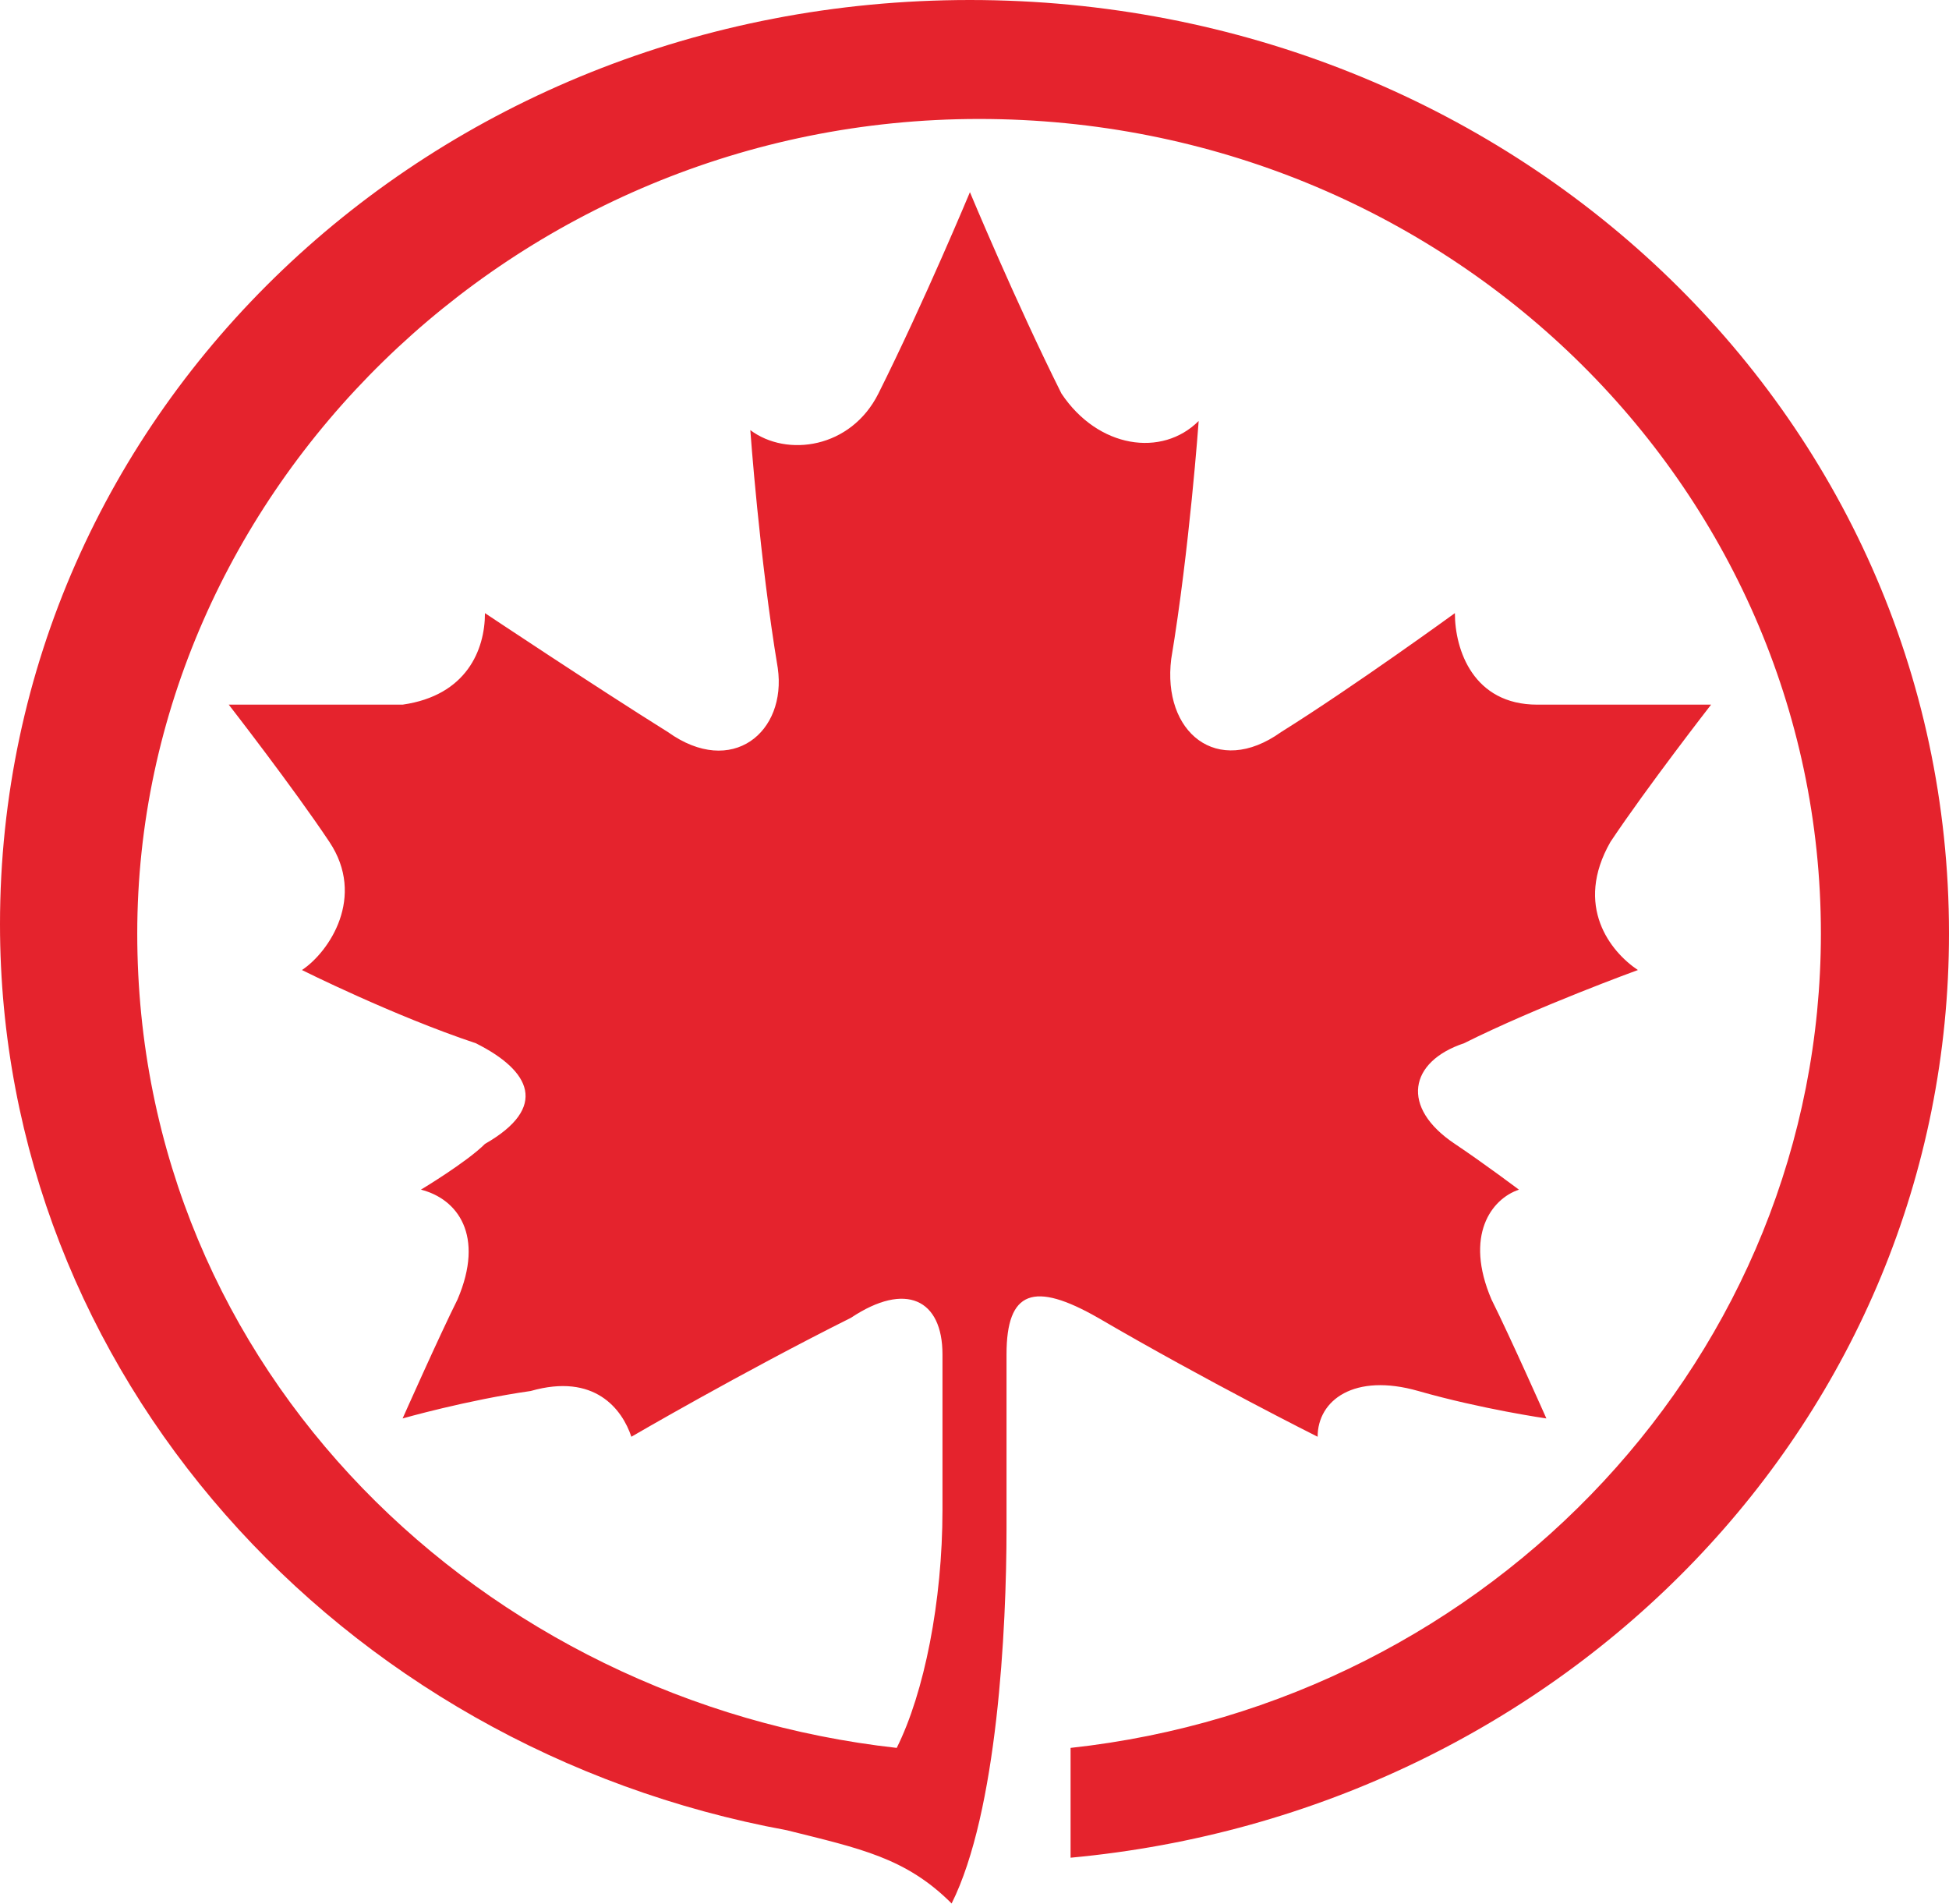
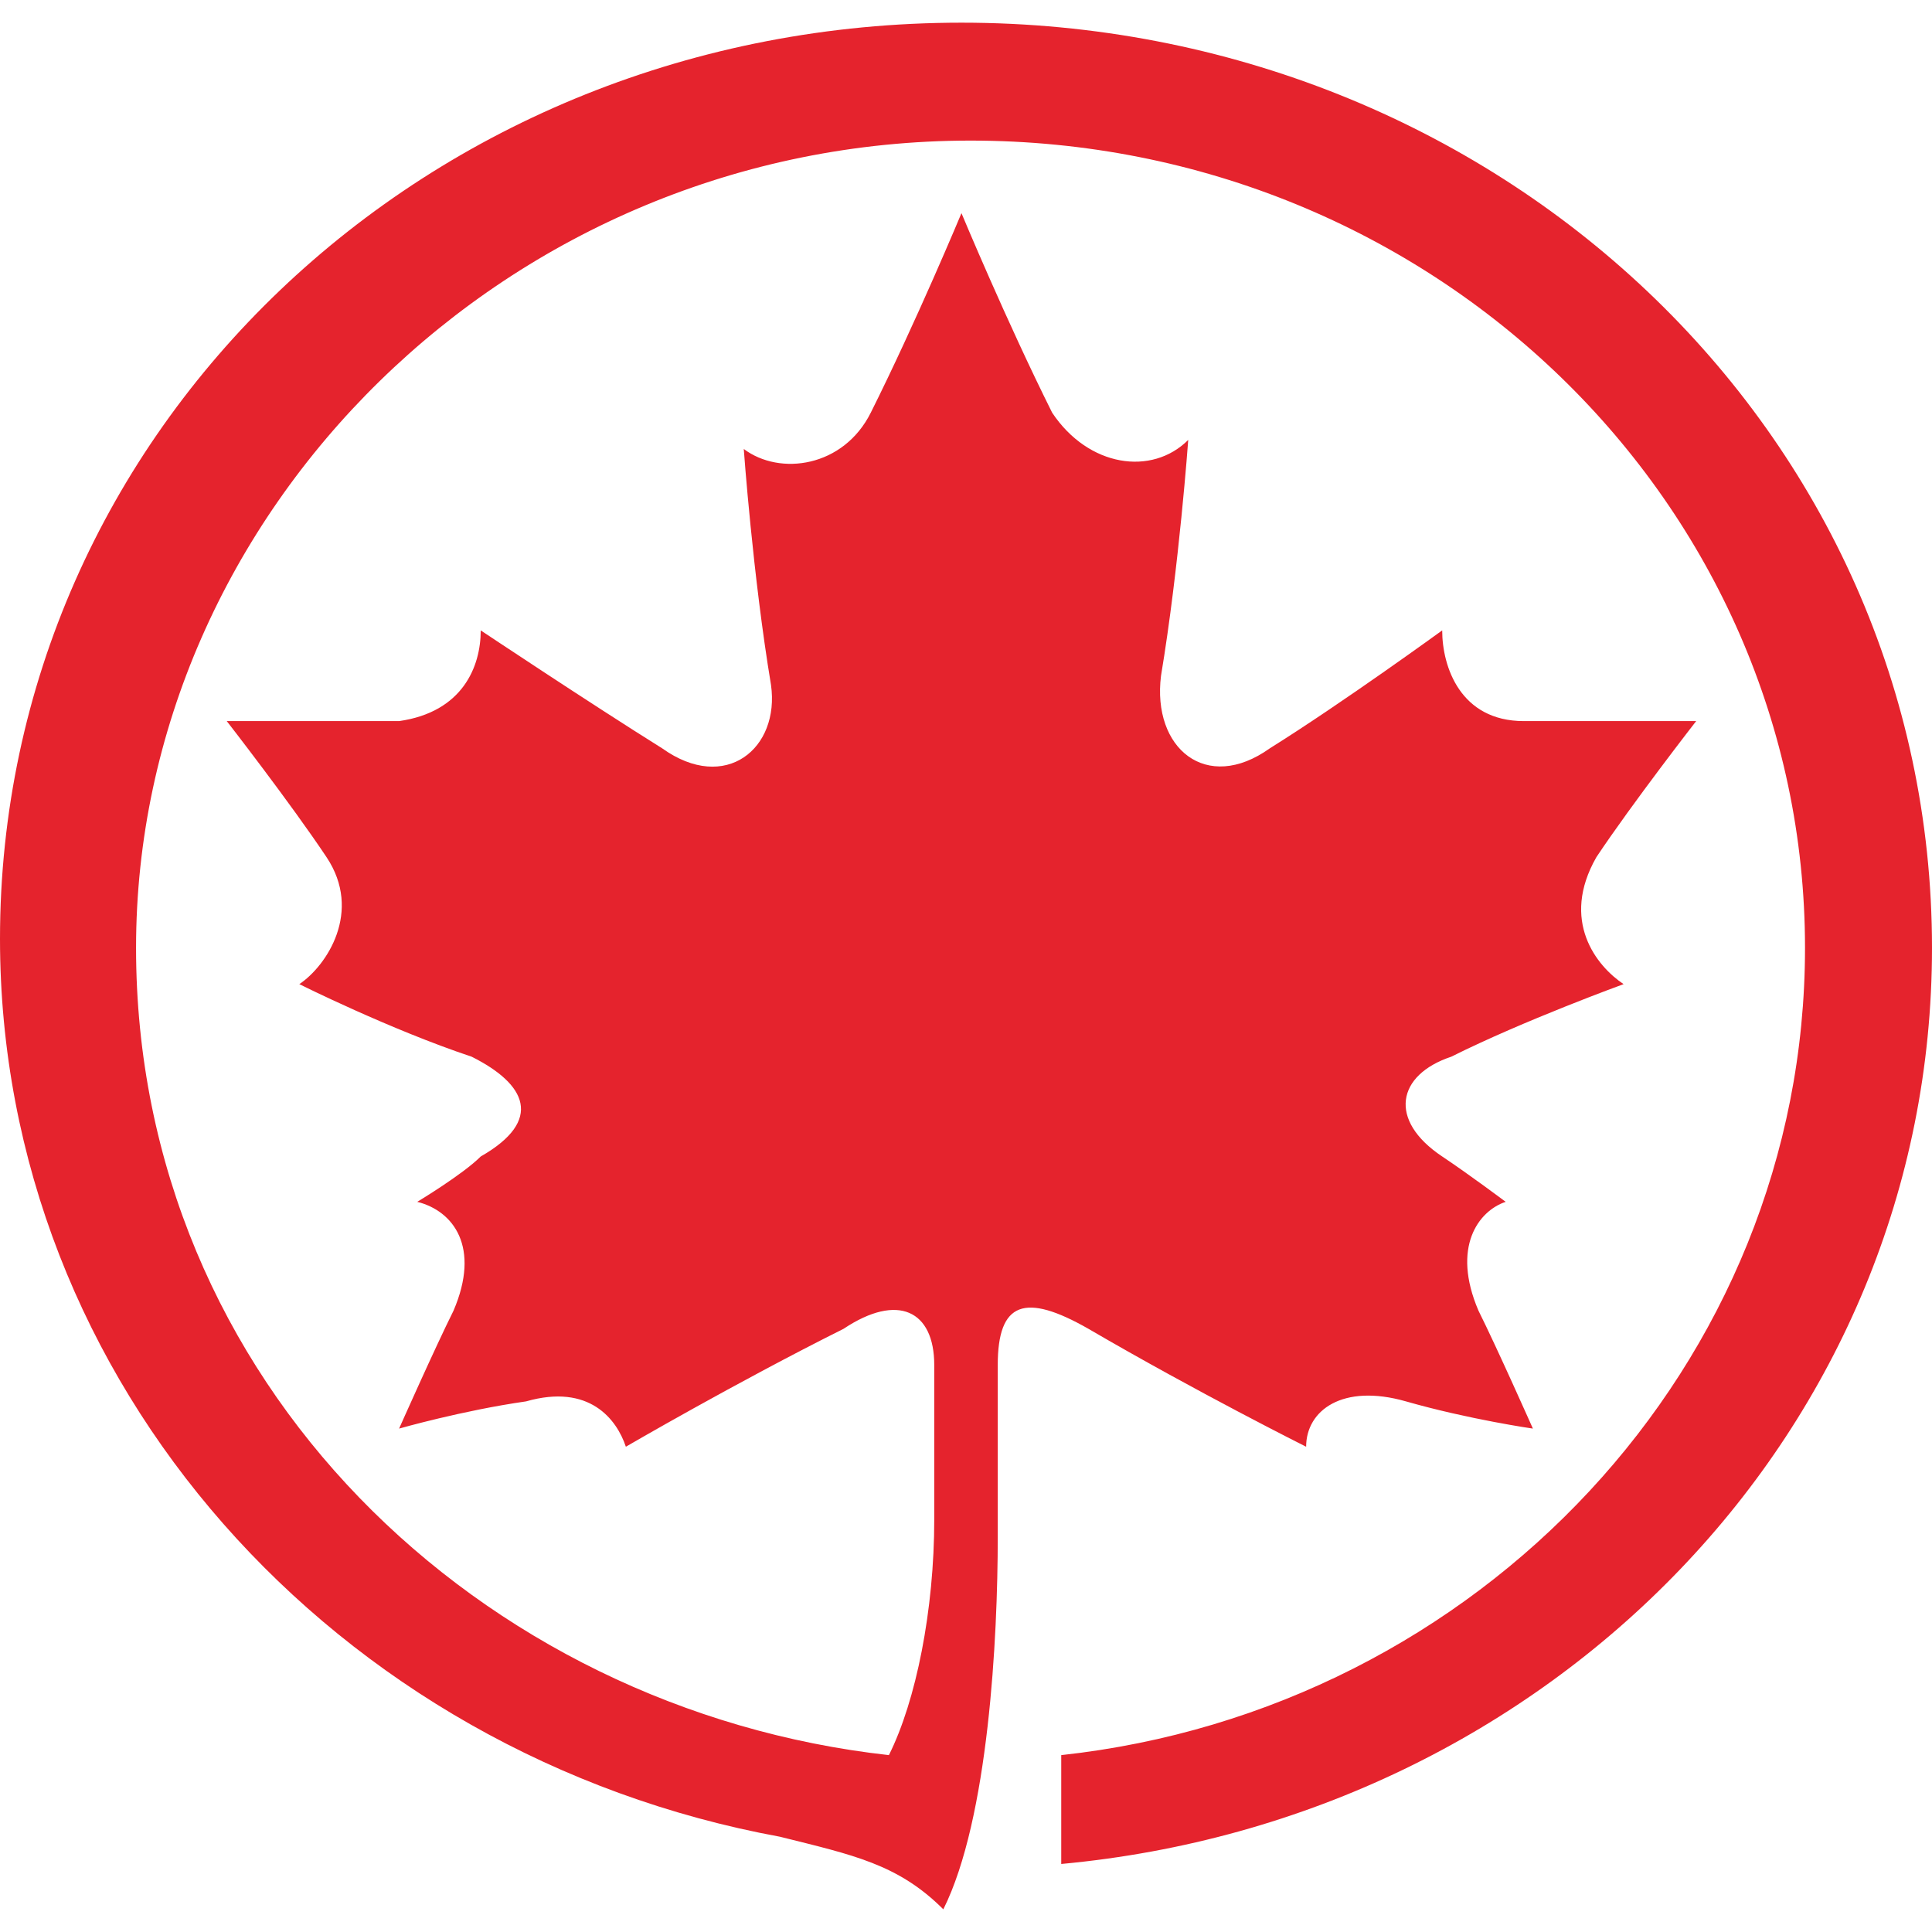
- <svg xmlns="http://www.w3.org/2000/svg" id="uuid-54577765-d5e3-4dd3-b106-45c428640c15" viewBox="0 0 21.3 20.8" width="54">
+ <svg xmlns="http://www.w3.org/2000/svg" id="uuid-54577765-d5e3-4dd3-b106-45c428640c15" viewBox="0 0 21.3 20.8" width="54" height="54">
  <g id="uuid-18a22ef8-ee15-44aa-9e1e-4591052cc23f">
    <path d="M11,14.8c0-.7,.3-.8,1-.4,1.2,.7,2.4,1.3,2.4,1.3,0-.4,.4-.7,1.1-.5s1.4,.3,1.4,.3c0,0-.4-.9-.6-1.3-.3-.7,0-1.1,.3-1.2,0,0-.4-.3-.7-.5-.6-.4-.5-.9,.1-1.1,.8-.4,1.9-.8,1.9-.8-.3-.2-.7-.7-.3-1.4,.4-.6,1.1-1.5,1.1-1.5h-1.9c-.7,0-.9-.6-.9-1,0,0-1.1,.8-1.9,1.3-.7,.5-1.3,0-1.2-.8,.2-1.2,.3-2.6,.3-2.6-.4,.4-1.1,.3-1.5-.3-.5-1-1-2.2-1-2.2,0,0-.5,1.2-1,2.2-.3,.6-1,.7-1.4,.4,0,0,.1,1.4,.3,2.6,.1,.7-.5,1.2-1.2,.7-.8-.5-2-1.3-2-1.3,0,.4-.2,.9-.9,1h-1.9s.7,.9,1.1,1.5c.4,.6,0,1.2-.3,1.4,0,0,1,.5,1.9,.8,.6,.3,.8,.7,.1,1.1-.2,.2-.7,.5-.7,.5,.4,.1,.7,.5,.4,1.2-.2,.4-.6,1.3-.6,1.3,0,0,.7-.2,1.4-.3,.7-.2,1,.2,1.1,.5,0,0,1.2-.7,2.4-1.3,.6-.4,1-.2,1,.4v1.7c0,1-.2,2-.5,2.6C5.3,18.6,1.5,15,1.5,10.2S5.6,1.3,10.7,1.3s9.2,4,9.2,8.9c0,4.6-3.6,8.4-8.2,8.9v1.2c5.4-.5,9.6-4.8,9.6-10.1C21.3,4.5,16.5,0,10.6,0S0,4.5,0,10.1c0,4.9,3.7,9,8.6,9.9,.8,.2,1.3,.3,1.8,.8,.5-1,.6-3,.6-4.1v-1.9Z" fill="#e5232d" />
  </g>
</svg>
